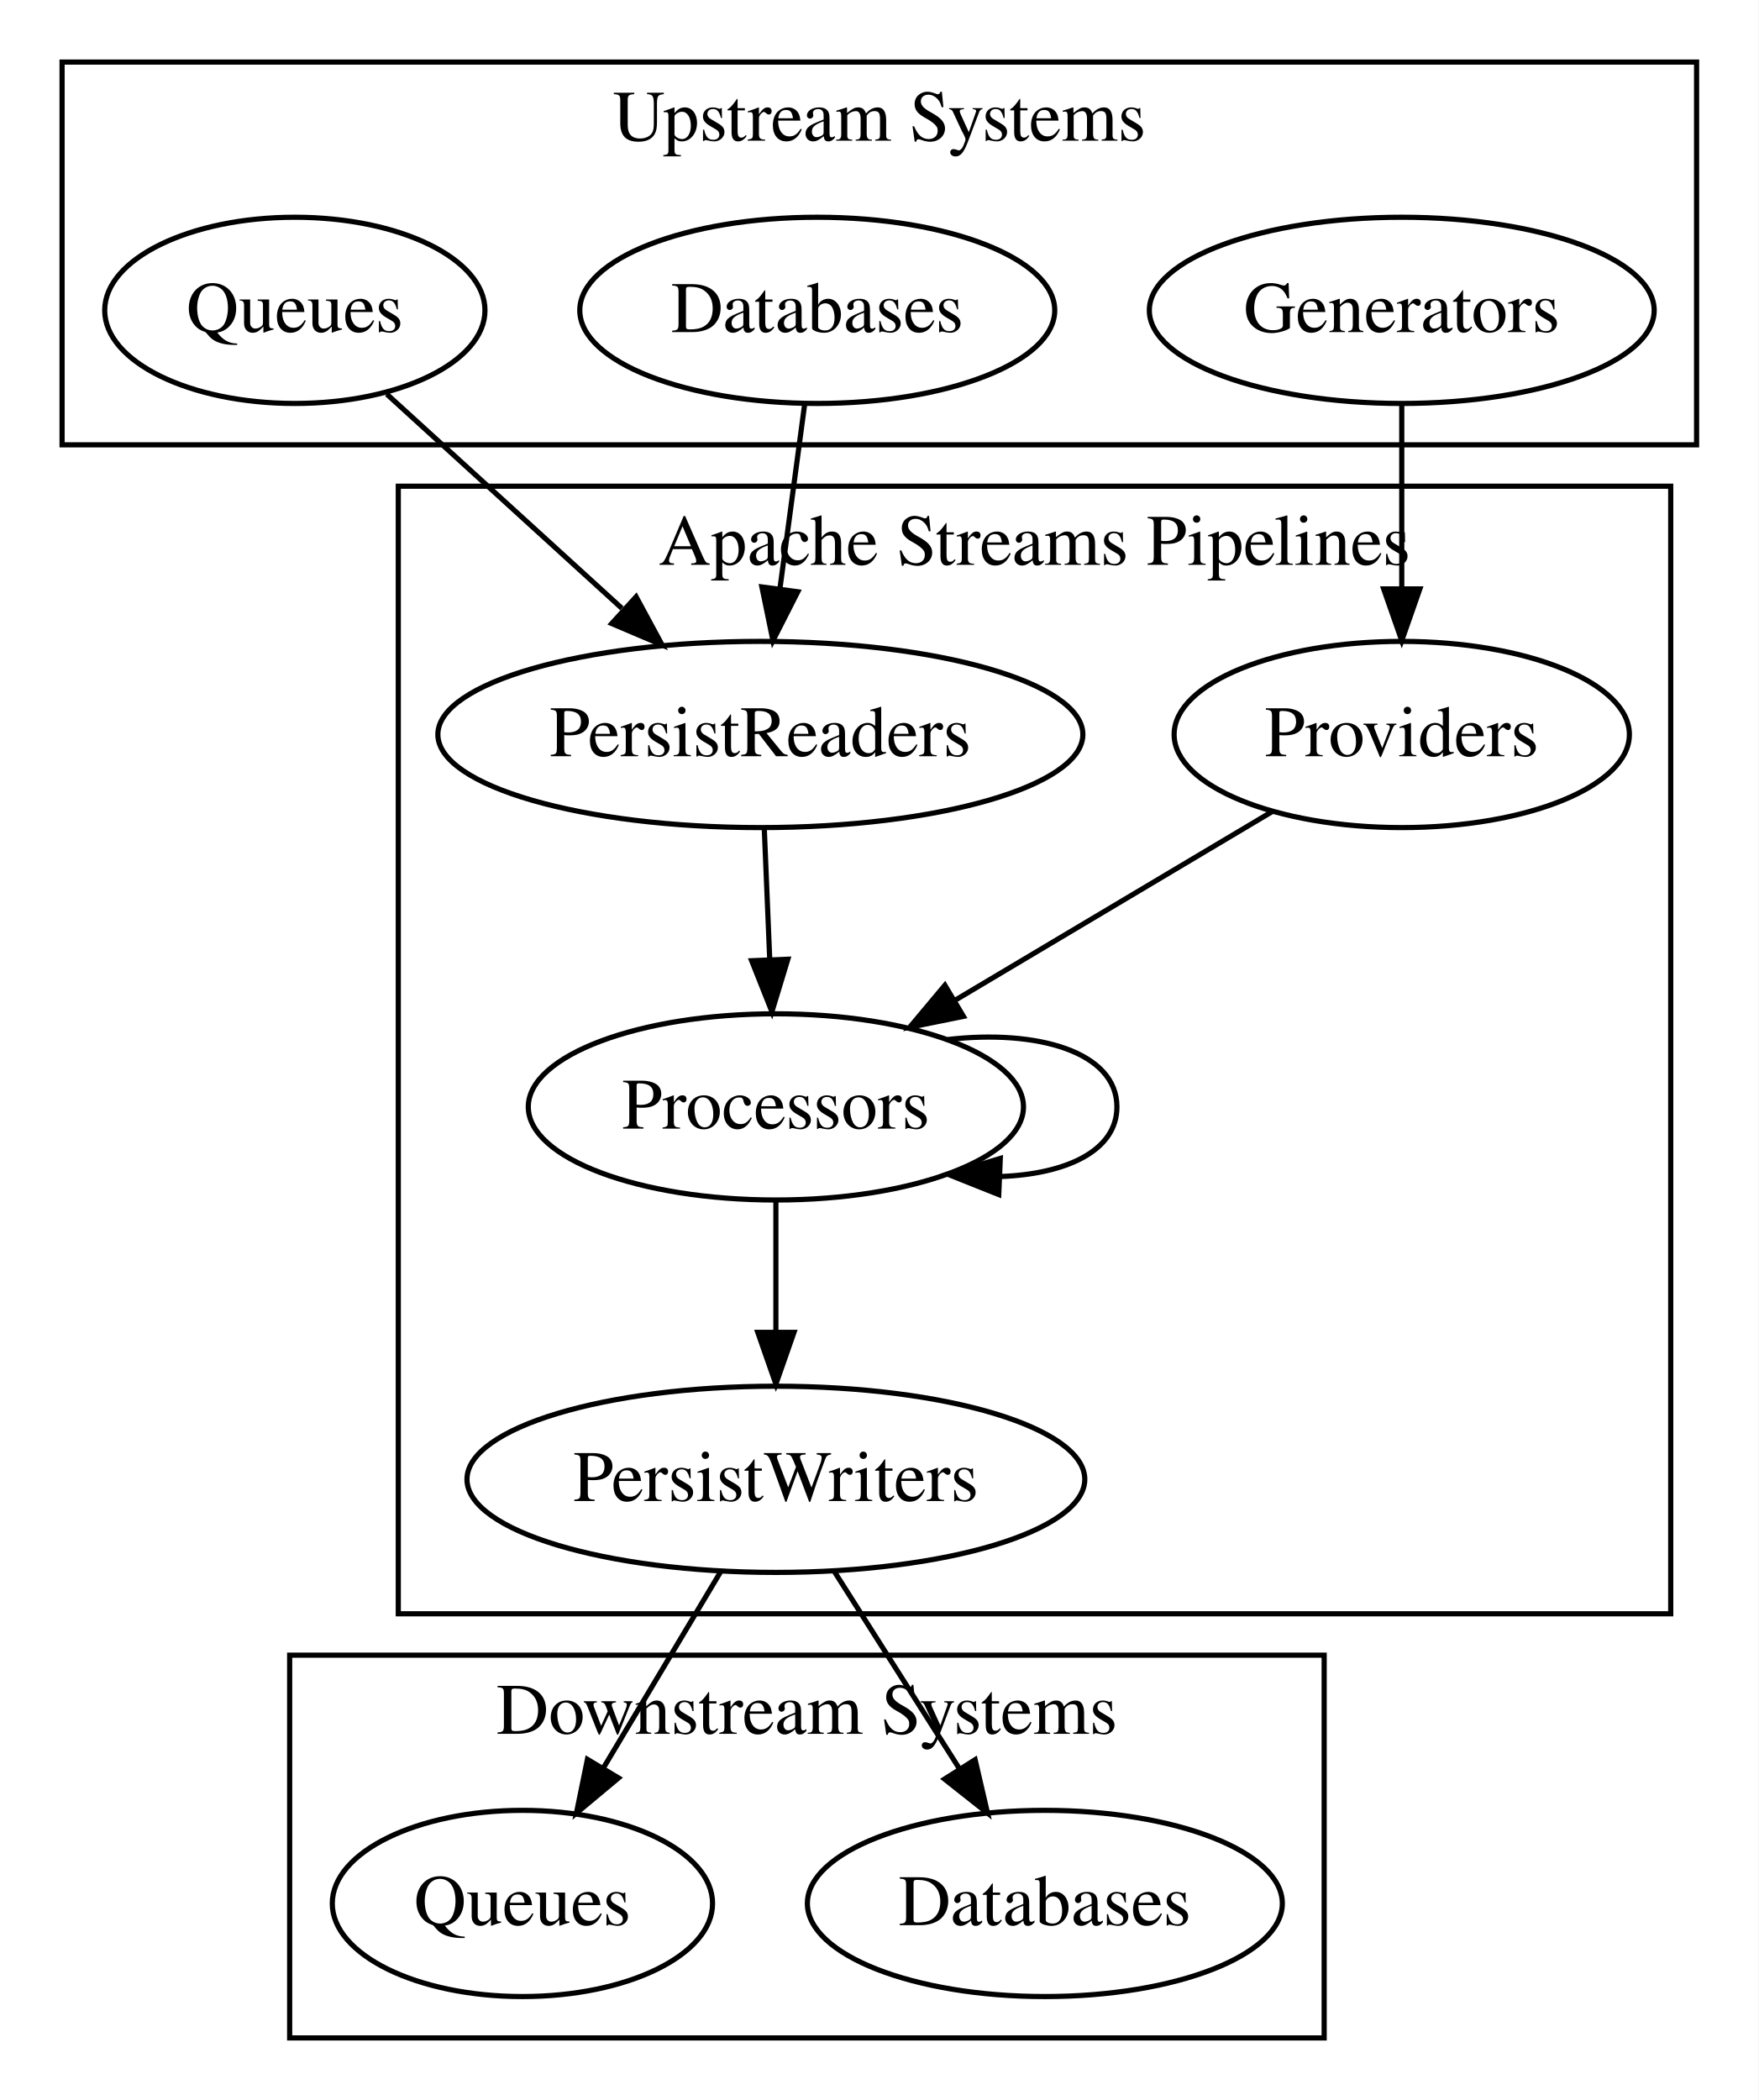
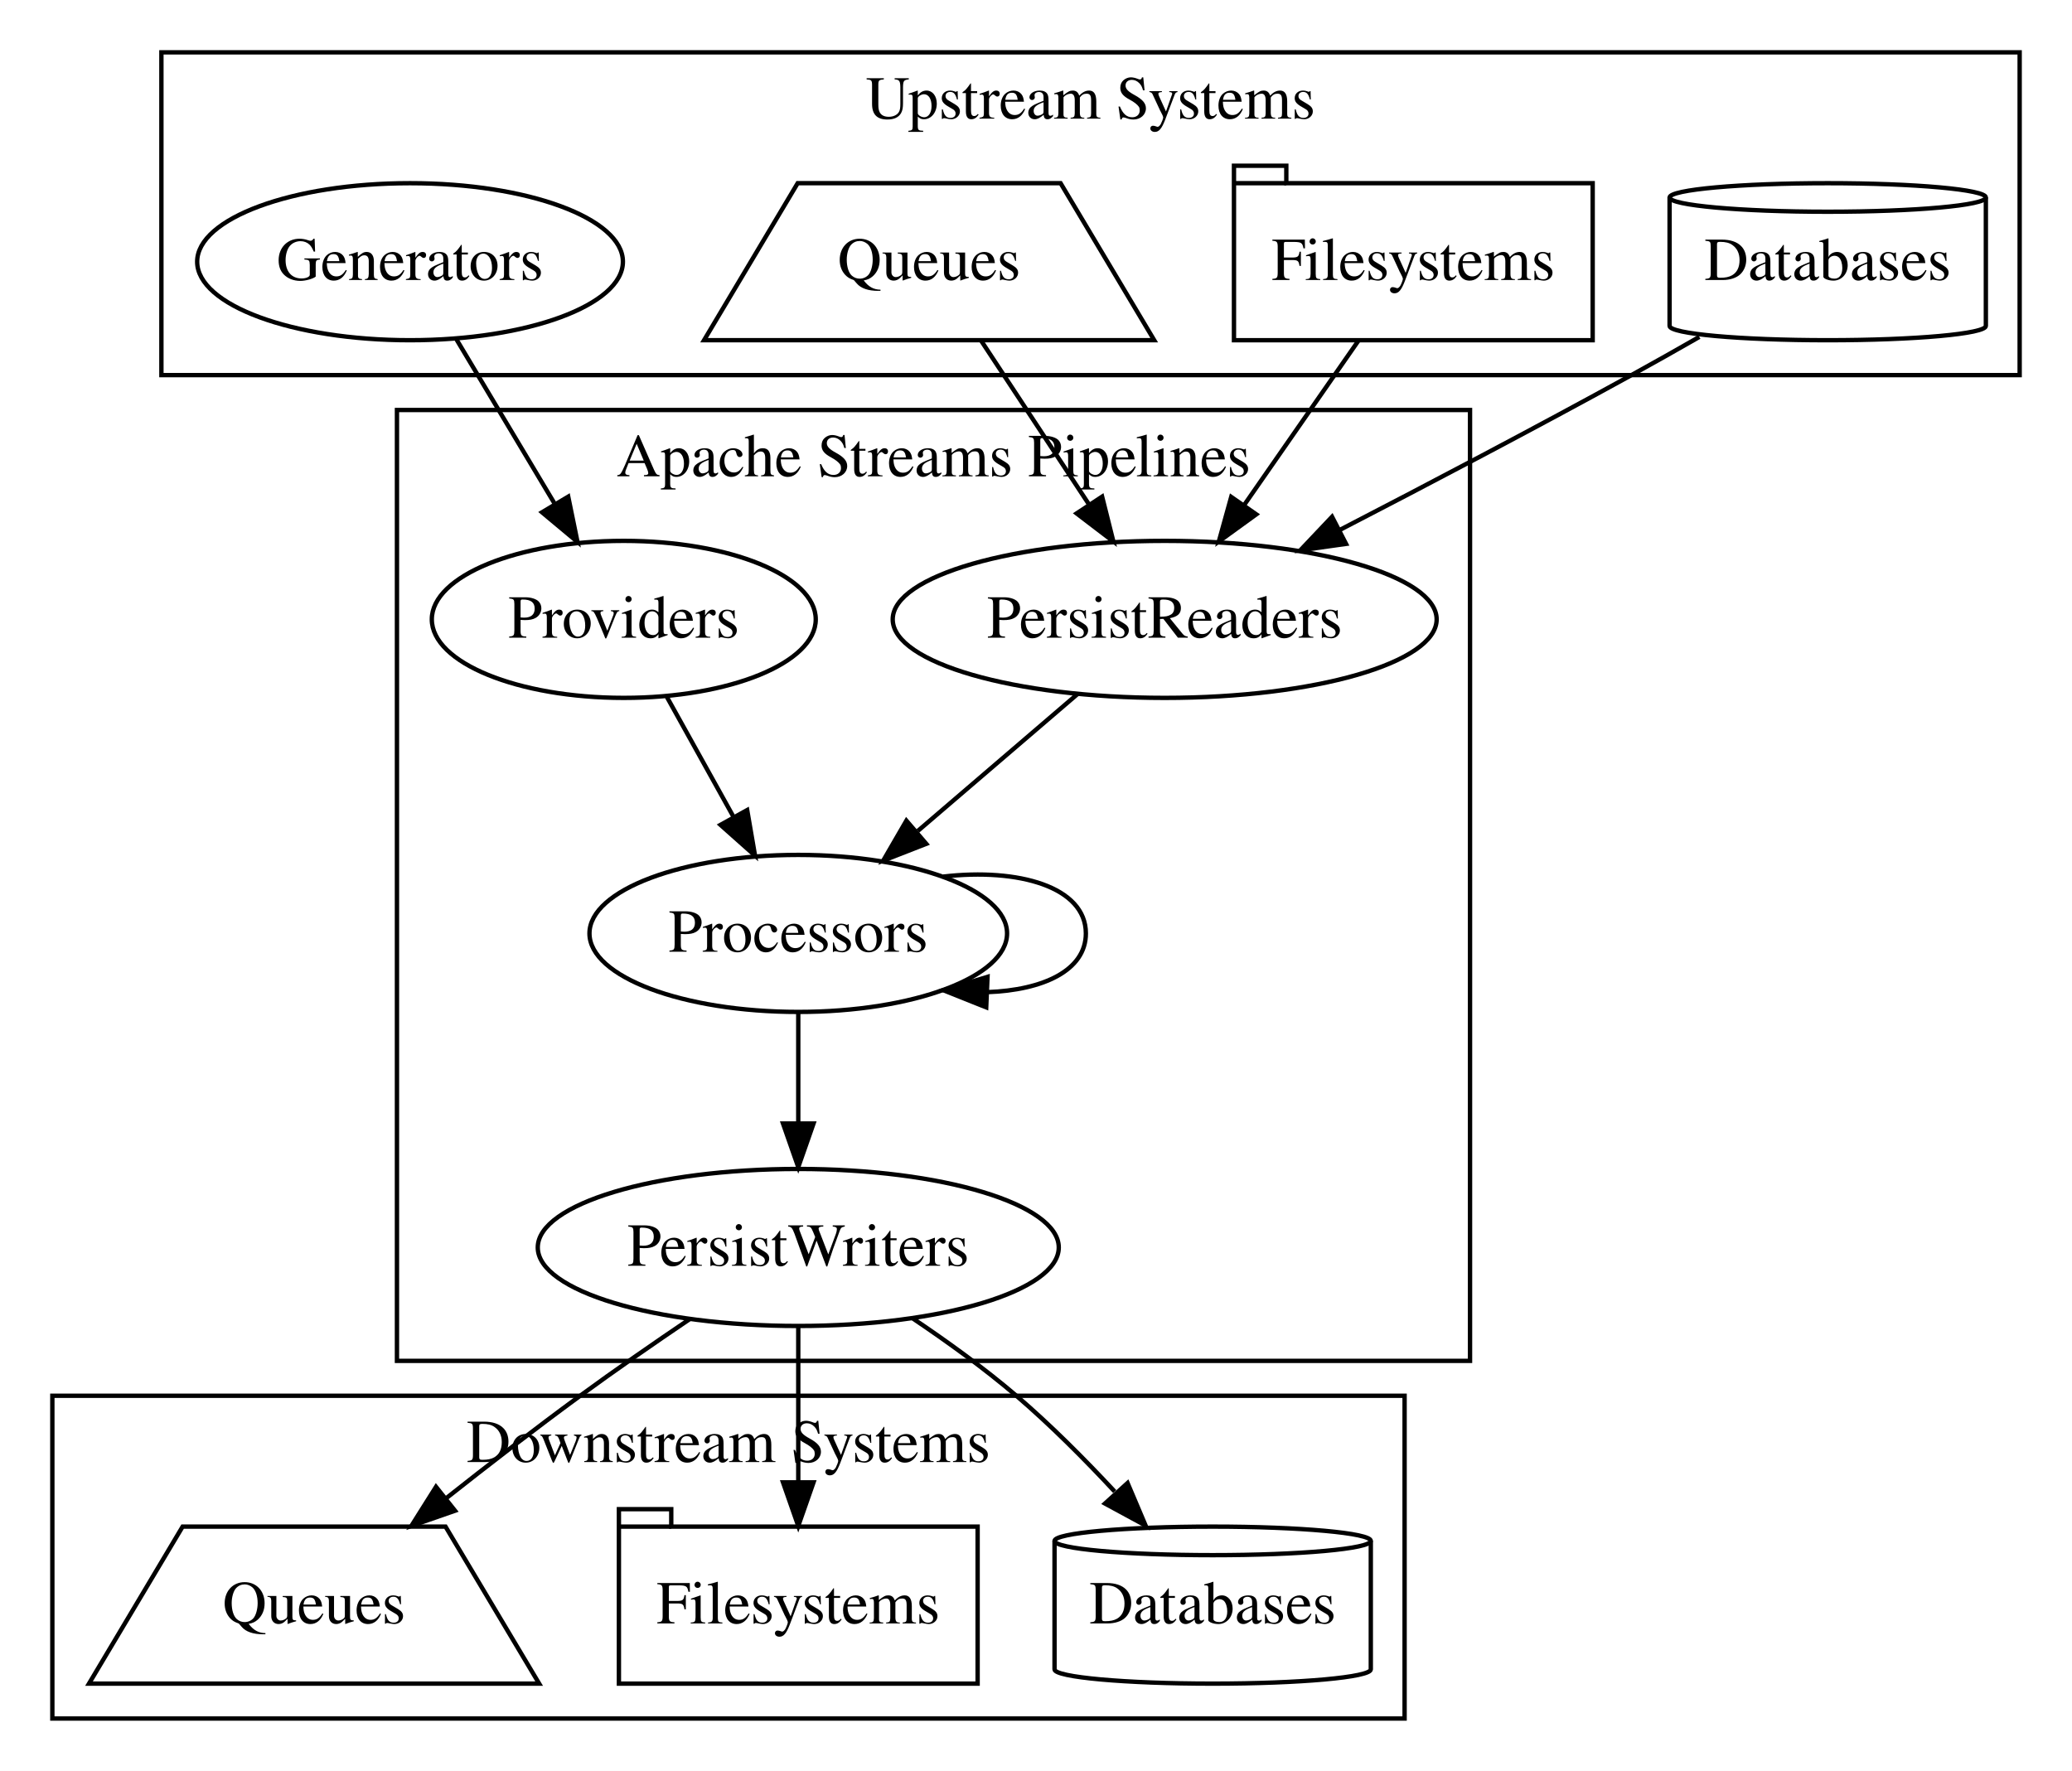
- <svg xmlns="http://www.w3.org/2000/svg" width="340pt" height="406pt" viewBox="0.00 0.00 340.00 406.00">
+ <svg xmlns="http://www.w3.org/2000/svg" width="475pt" height="406pt" viewBox="0.00 0.00 475.00 406.00">
  <g id="graph0" class="graph" transform="scale(1 1) rotate(0) translate(4 402)">
-     <polygon fill="white" stroke="transparent" points="-4,4 -4,-402 336,-402 336,4 -4,4" />
+     <polygon fill="white" stroke="transparent" points="-4,4 -4,-402 471,-402 471,4 -4,4" />
    <g id="clust1" class="cluster">
-       <polygon fill="none" stroke="black" points="8,-316 8,-390 324,-390 324,-316 8,-316" />
-       <text text-anchor="middle" x="166" y="-374.8" font-family="Times,serif" font-size="14.00">Upstream Systems</text>
+       <polygon fill="none" stroke="black" points="33,-316 33,-390 459,-390 459,-316 33,-316" />
+       <text text-anchor="middle" x="246" y="-374.8" font-family="Times,serif" font-size="14.00">Upstream Systems</text>
    </g>
    <g id="clust2" class="cluster">
-       <polygon fill="none" stroke="black" points="73,-90 73,-308 319,-308 319,-90 73,-90" />
-       <text text-anchor="middle" x="196" y="-292.8" font-family="Times,serif" font-size="14.00">Apache Streams Pipelines</text>
+       <polygon fill="none" stroke="black" points="87,-90 87,-308 333,-308 333,-90 87,-90" />
+       <text text-anchor="middle" x="210" y="-292.8" font-family="Times,serif" font-size="14.00">Apache Streams Pipelines</text>
    </g>
    <g id="clust3" class="cluster">
-       <polygon fill="none" stroke="black" points="52,-8 52,-82 252,-82 252,-8 52,-8" />
-       <text text-anchor="middle" x="152" y="-66.8" font-family="Times,serif" font-size="14.00">Downstream Systems</text>
+       <polygon fill="none" stroke="black" points="8,-8 8,-82 318,-82 318,-8 8,-8" />
+       <text text-anchor="middle" x="163" y="-66.8" font-family="Times,serif" font-size="14.00">Downstream Systems</text>
    </g>
    <g id="node1" class="node">
-       <ellipse fill="none" stroke="black" cx="154" cy="-342" rx="45.911" ry="18" />
-       <text text-anchor="middle" x="154" y="-337.8" font-family="Times,serif" font-size="14.00">Databases</text>
+       <path fill="none" stroke="black" d="M451.252,-356.727C451.252,-358.533 435.003,-360 415,-360 394.997,-360 378.748,-358.533 378.748,-356.727 378.748,-356.727 378.748,-327.273 378.748,-327.273 378.748,-325.467 394.997,-324 415,-324 435.003,-324 451.252,-325.467 451.252,-327.273 451.252,-327.273 451.252,-356.727 451.252,-356.727" />
+       <path fill="none" stroke="black" d="M451.252,-356.727C451.252,-354.921 435.003,-353.455 415,-353.455 394.997,-353.455 378.748,-354.921 378.748,-356.727" />
+       <text text-anchor="middle" x="415" y="-337.8" font-family="Times,serif" font-size="14.00">Databases</text>
+     </g>
+     <g id="node6" class="node">
+       <ellipse fill="none" stroke="black" cx="263" cy="-260" rx="62.349" ry="18" />
+       <text text-anchor="middle" x="263" y="-255.8" font-family="Times,serif" font-size="14.00">PersistReaders</text>
+     </g>
+     <g id="edge2" class="edge">
+       <path fill="none" stroke="black" d="M385.569,-324.76C380.401,-321.801 375.059,-318.784 370,-316 348.017,-303.904 323.204,-290.879 303.012,-280.438" />
+       <polygon fill="black" stroke="black" points="304.578,-277.307 294.086,-275.835 301.369,-283.529 304.578,-277.307" />
+     </g>
+     <g id="node2" class="node">
+       <polygon fill="none" stroke="black" points="361.117,-360 290.883,-360 290.883,-364 278.883,-364 278.883,-324 361.117,-324 361.117,-360" />
+       <polyline fill="none" stroke="black" points="278.883,-360 290.883,-360 " />
+       <text text-anchor="middle" x="320" y="-337.8" font-family="Times,serif" font-size="14.00">Filesystems</text>
+     </g>
+     <g id="edge3" class="edge">
+       <path fill="none" stroke="black" d="M307.35,-323.802C299.696,-312.791 289.806,-298.563 281.308,-286.338" />
+       <polygon fill="black" stroke="black" points="284,-284.079 275.419,-277.865 278.253,-288.074 284,-284.079" />
+     </g>
+     <g id="node3" class="node">
+       <ellipse fill="none" stroke="black" cx="90" cy="-342" rx="48.801" ry="18" />
+       <text text-anchor="middle" x="90" y="-337.8" font-family="Times,serif" font-size="14.00">Generators</text>
    </g>
    <g id="node5" class="node">
-       <ellipse fill="none" stroke="black" cx="143" cy="-260" rx="62.349" ry="18" />
-       <text text-anchor="middle" x="143" y="-255.8" font-family="Times,serif" font-size="14.00">PersistReaders</text>
+       <ellipse fill="none" stroke="black" cx="139" cy="-260" rx="44.008" ry="18" />
+       <text text-anchor="middle" x="139" y="-255.8" font-family="Times,serif" font-size="14.00">Providers</text>
    </g>
-     <g id="edge3" class="edge">
-       <path fill="none" stroke="black" d="M151.559,-323.802C150.163,-313.398 148.382,-300.122 146.807,-288.377" />
-       <polygon fill="black" stroke="black" points="150.233,-287.593 145.434,-278.148 143.295,-288.524 150.233,-287.593" />
-     </g>
-     <g id="node2" class="node">
-       <ellipse fill="none" stroke="black" cx="267" cy="-342" rx="48.801" ry="18" />
-       <text text-anchor="middle" x="267" y="-337.8" font-family="Times,serif" font-size="14.00">Generators</text>
+     <g id="edge1" class="edge">
+       <path fill="none" stroke="black" d="M100.632,-324.207C107.182,-313.247 115.703,-298.987 123.05,-286.691" />
+       <polygon fill="black" stroke="black" points="126.263,-288.138 128.388,-277.758 120.254,-284.547 126.263,-288.138" />
    </g>
    <g id="node4" class="node">
-       <ellipse fill="none" stroke="black" cx="267" cy="-260" rx="44.008" ry="18" />
-       <text text-anchor="middle" x="267" y="-255.8" font-family="Times,serif" font-size="14.00">Providers</text>
-     </g>
-     <g id="edge1" class="edge">
-       <path fill="none" stroke="black" d="M267,-323.802C267,-313.398 267,-300.122 267,-288.377" />
-       <polygon fill="black" stroke="black" points="270.5,-288.148 267,-278.148 263.5,-288.148 270.5,-288.148" />
-     </g>
-     <g id="node3" class="node">
-       <ellipse fill="none" stroke="black" cx="53" cy="-342" rx="36.758" ry="18" />
-       <text text-anchor="middle" x="53" y="-337.8" font-family="Times,serif" font-size="14.00">Queues</text>
-     </g>
-     <g id="edge2" class="edge">
-       <path fill="none" stroke="black" d="M70.781,-325.799C83.748,-313.985 101.545,-297.77 116.227,-284.393" />
-       <polygon fill="black" stroke="black" points="118.978,-286.621 124.013,-277.299 114.264,-281.447 118.978,-286.621" />
-     </g>
-     <g id="node6" class="node">
-       <ellipse fill="none" stroke="black" cx="146" cy="-188" rx="47.867" ry="18" />
-       <text text-anchor="middle" x="146" y="-183.8" font-family="Times,serif" font-size="14.00">Processors</text>
+       <polygon fill="none" stroke="black" points="239.136,-360 178.864,-360 157.398,-324 260.602,-324 239.136,-360" />
+       <text text-anchor="middle" x="209" y="-337.8" font-family="Times,serif" font-size="14.00">Queues</text>
    </g>
    <g id="edge4" class="edge">
-       <path fill="none" stroke="black" d="M241.929,-245.082C224.16,-234.509 200.097,-220.19 180.516,-208.539" />
-       <polygon fill="black" stroke="black" points="182.257,-205.502 171.874,-203.396 178.678,-211.518 182.257,-205.502" />
+       <path fill="none" stroke="black" d="M220.984,-323.802C228.235,-312.791 237.605,-298.563 245.655,-286.338" />
+       <polygon fill="black" stroke="black" points="248.658,-288.142 251.235,-277.865 242.812,-284.292 248.658,-288.142" />
+     </g>
+     <g id="node7" class="node">
+       <ellipse fill="none" stroke="black" cx="179" cy="-188" rx="47.867" ry="18" />
+       <text text-anchor="middle" x="179" y="-183.8" font-family="Times,serif" font-size="14.00">Processors</text>
    </g>
    <g id="edge5" class="edge">
-       <path fill="none" stroke="black" d="M143.757,-241.831C144.078,-234.131 144.459,-224.974 144.816,-216.417" />
-       <polygon fill="black" stroke="black" points="148.313,-216.55 145.233,-206.413 141.319,-216.259 148.313,-216.55" />
+       <path fill="none" stroke="black" d="M148.888,-242.202C153.503,-233.894 159.094,-223.832 164.198,-214.643" />
+       <polygon fill="black" stroke="black" points="167.291,-216.284 169.087,-205.843 161.171,-212.884 167.291,-216.284" />
    </g>
    <g id="edge6" class="edge">
-       <path fill="none" stroke="black" d="M179.246,-201.025C196.437,-203.029 211.933,-198.688 211.933,-188 211.933,-179.483 202.093,-174.996 189.397,-174.539" />
-       <polygon fill="black" stroke="black" points="189.087,-171.049 179.246,-174.975 189.387,-178.042 189.087,-171.049" />
-     </g>
-     <g id="node7" class="node">
-       <ellipse fill="none" stroke="black" cx="146" cy="-116" rx="59.72" ry="18" />
-       <text text-anchor="middle" x="146" y="-111.8" font-family="Times,serif" font-size="14.00">PersistWriters</text>
+       <path fill="none" stroke="black" d="M243.093,-242.937C232.135,-233.544 218.371,-221.747 206.41,-211.494" />
+       <polygon fill="black" stroke="black" points="208.345,-208.543 198.474,-204.692 203.789,-213.857 208.345,-208.543" />
    </g>
    <g id="edge7" class="edge">
-       <path fill="none" stroke="black" d="M146,-169.831C146,-162.131 146,-152.974 146,-144.417" />
-       <polygon fill="black" stroke="black" points="149.5,-144.413 146,-134.413 142.5,-144.413 149.5,-144.413" />
+       <path fill="none" stroke="black" d="M212.246,-201.025C229.437,-203.029 244.933,-198.688 244.933,-188 244.933,-179.483 235.093,-174.996 222.397,-174.539" />
+       <polygon fill="black" stroke="black" points="222.087,-171.049 212.246,-174.975 222.387,-178.042 222.087,-171.049" />
    </g>
    <g id="node8" class="node">
-       <ellipse fill="none" stroke="black" cx="198" cy="-34" rx="45.911" ry="18" />
-       <text text-anchor="middle" x="198" y="-29.8" font-family="Times,serif" font-size="14.00">Databases</text>
+       <ellipse fill="none" stroke="black" cx="179" cy="-116" rx="59.72" ry="18" />
+       <text text-anchor="middle" x="179" y="-111.8" font-family="Times,serif" font-size="14.00">PersistWriters</text>
    </g>
    <g id="edge8" class="edge">
-       <path fill="none" stroke="black" d="M157.283,-98.207C164.35,-87.064 173.579,-72.51 181.464,-60.076" />
-       <polygon fill="black" stroke="black" points="184.518,-61.796 186.917,-51.476 178.606,-58.047 184.518,-61.796" />
+       <path fill="none" stroke="black" d="M179,-169.831C179,-162.131 179,-152.974 179,-144.417" />
+       <polygon fill="black" stroke="black" points="182.5,-144.413 179,-134.413 175.5,-144.413 182.5,-144.413" />
    </g>
    <g id="node9" class="node">
-       <ellipse fill="none" stroke="black" cx="97" cy="-34" rx="36.758" ry="18" />
-       <text text-anchor="middle" x="97" y="-29.8" font-family="Times,serif" font-size="14.00">Queues</text>
+       <path fill="none" stroke="black" d="M310.252,-48.727C310.252,-50.533 294.003,-52 274,-52 253.997,-52 237.748,-50.533 237.748,-48.727 237.748,-48.727 237.748,-19.273 237.748,-19.273 237.748,-17.467 253.997,-16 274,-16 294.003,-16 310.252,-17.467 310.252,-19.273 310.252,-19.273 310.252,-48.727 310.252,-48.727" />
+       <path fill="none" stroke="black" d="M310.252,-48.727C310.252,-46.921 294.003,-45.455 274,-45.455 253.997,-45.455 237.748,-46.921 237.748,-48.727" />
+       <text text-anchor="middle" x="274" y="-29.8" font-family="Times,serif" font-size="14.00">Databases</text>
    </g>
    <g id="edge9" class="edge">
-       <path fill="none" stroke="black" d="M135.368,-98.207C128.709,-87.064 120.012,-72.51 112.582,-60.076" />
-       <polygon fill="black" stroke="black" points="115.577,-58.265 107.443,-51.476 109.568,-61.856 115.577,-58.265" />
+       <path fill="none" stroke="black" d="M205.231,-99.744C213.138,-94.432 221.66,-88.276 229,-82 236.778,-75.349 244.624,-67.474 251.537,-60.047" />
+       <polygon fill="black" stroke="black" points="254.493,-61.998 258.625,-52.242 249.311,-57.292 254.493,-61.998" />
+     </g>
+     <g id="node10" class="node">
+       <polygon fill="none" stroke="black" points="220.117,-52 149.883,-52 149.883,-56 137.883,-56 137.883,-16 220.117,-16 220.117,-52" />
+       <polyline fill="none" stroke="black" points="137.883,-52 149.883,-52 " />
+       <text text-anchor="middle" x="179" y="-29.8" font-family="Times,serif" font-size="14.00">Filesystems</text>
+     </g>
+     <g id="edge10" class="edge">
+       <path fill="none" stroke="black" d="M179,-97.802C179,-87.398 179,-74.121 179,-62.377" />
+       <polygon fill="black" stroke="black" points="182.5,-62.148 179,-52.148 175.5,-62.148 182.5,-62.148" />
+     </g>
+     <g id="node11" class="node">
+       <polygon fill="none" stroke="black" points="98.136,-52 37.864,-52 16.398,-16 119.602,-16 98.136,-52" />
+       <text text-anchor="middle" x="68" y="-29.8" font-family="Times,serif" font-size="14.00">Queues</text>
+     </g>
+     <g id="edge11" class="edge">
+       <path fill="none" stroke="black" d="M154.094,-99.561C146.007,-94.092 137.047,-87.891 129,-82 118.806,-74.537 107.898,-66.103 98.165,-58.41" />
+       <polygon fill="black" stroke="black" points="100.313,-55.646 90.308,-52.159 95.955,-61.124 100.313,-55.646" />
    </g>
  </g>
</svg>
